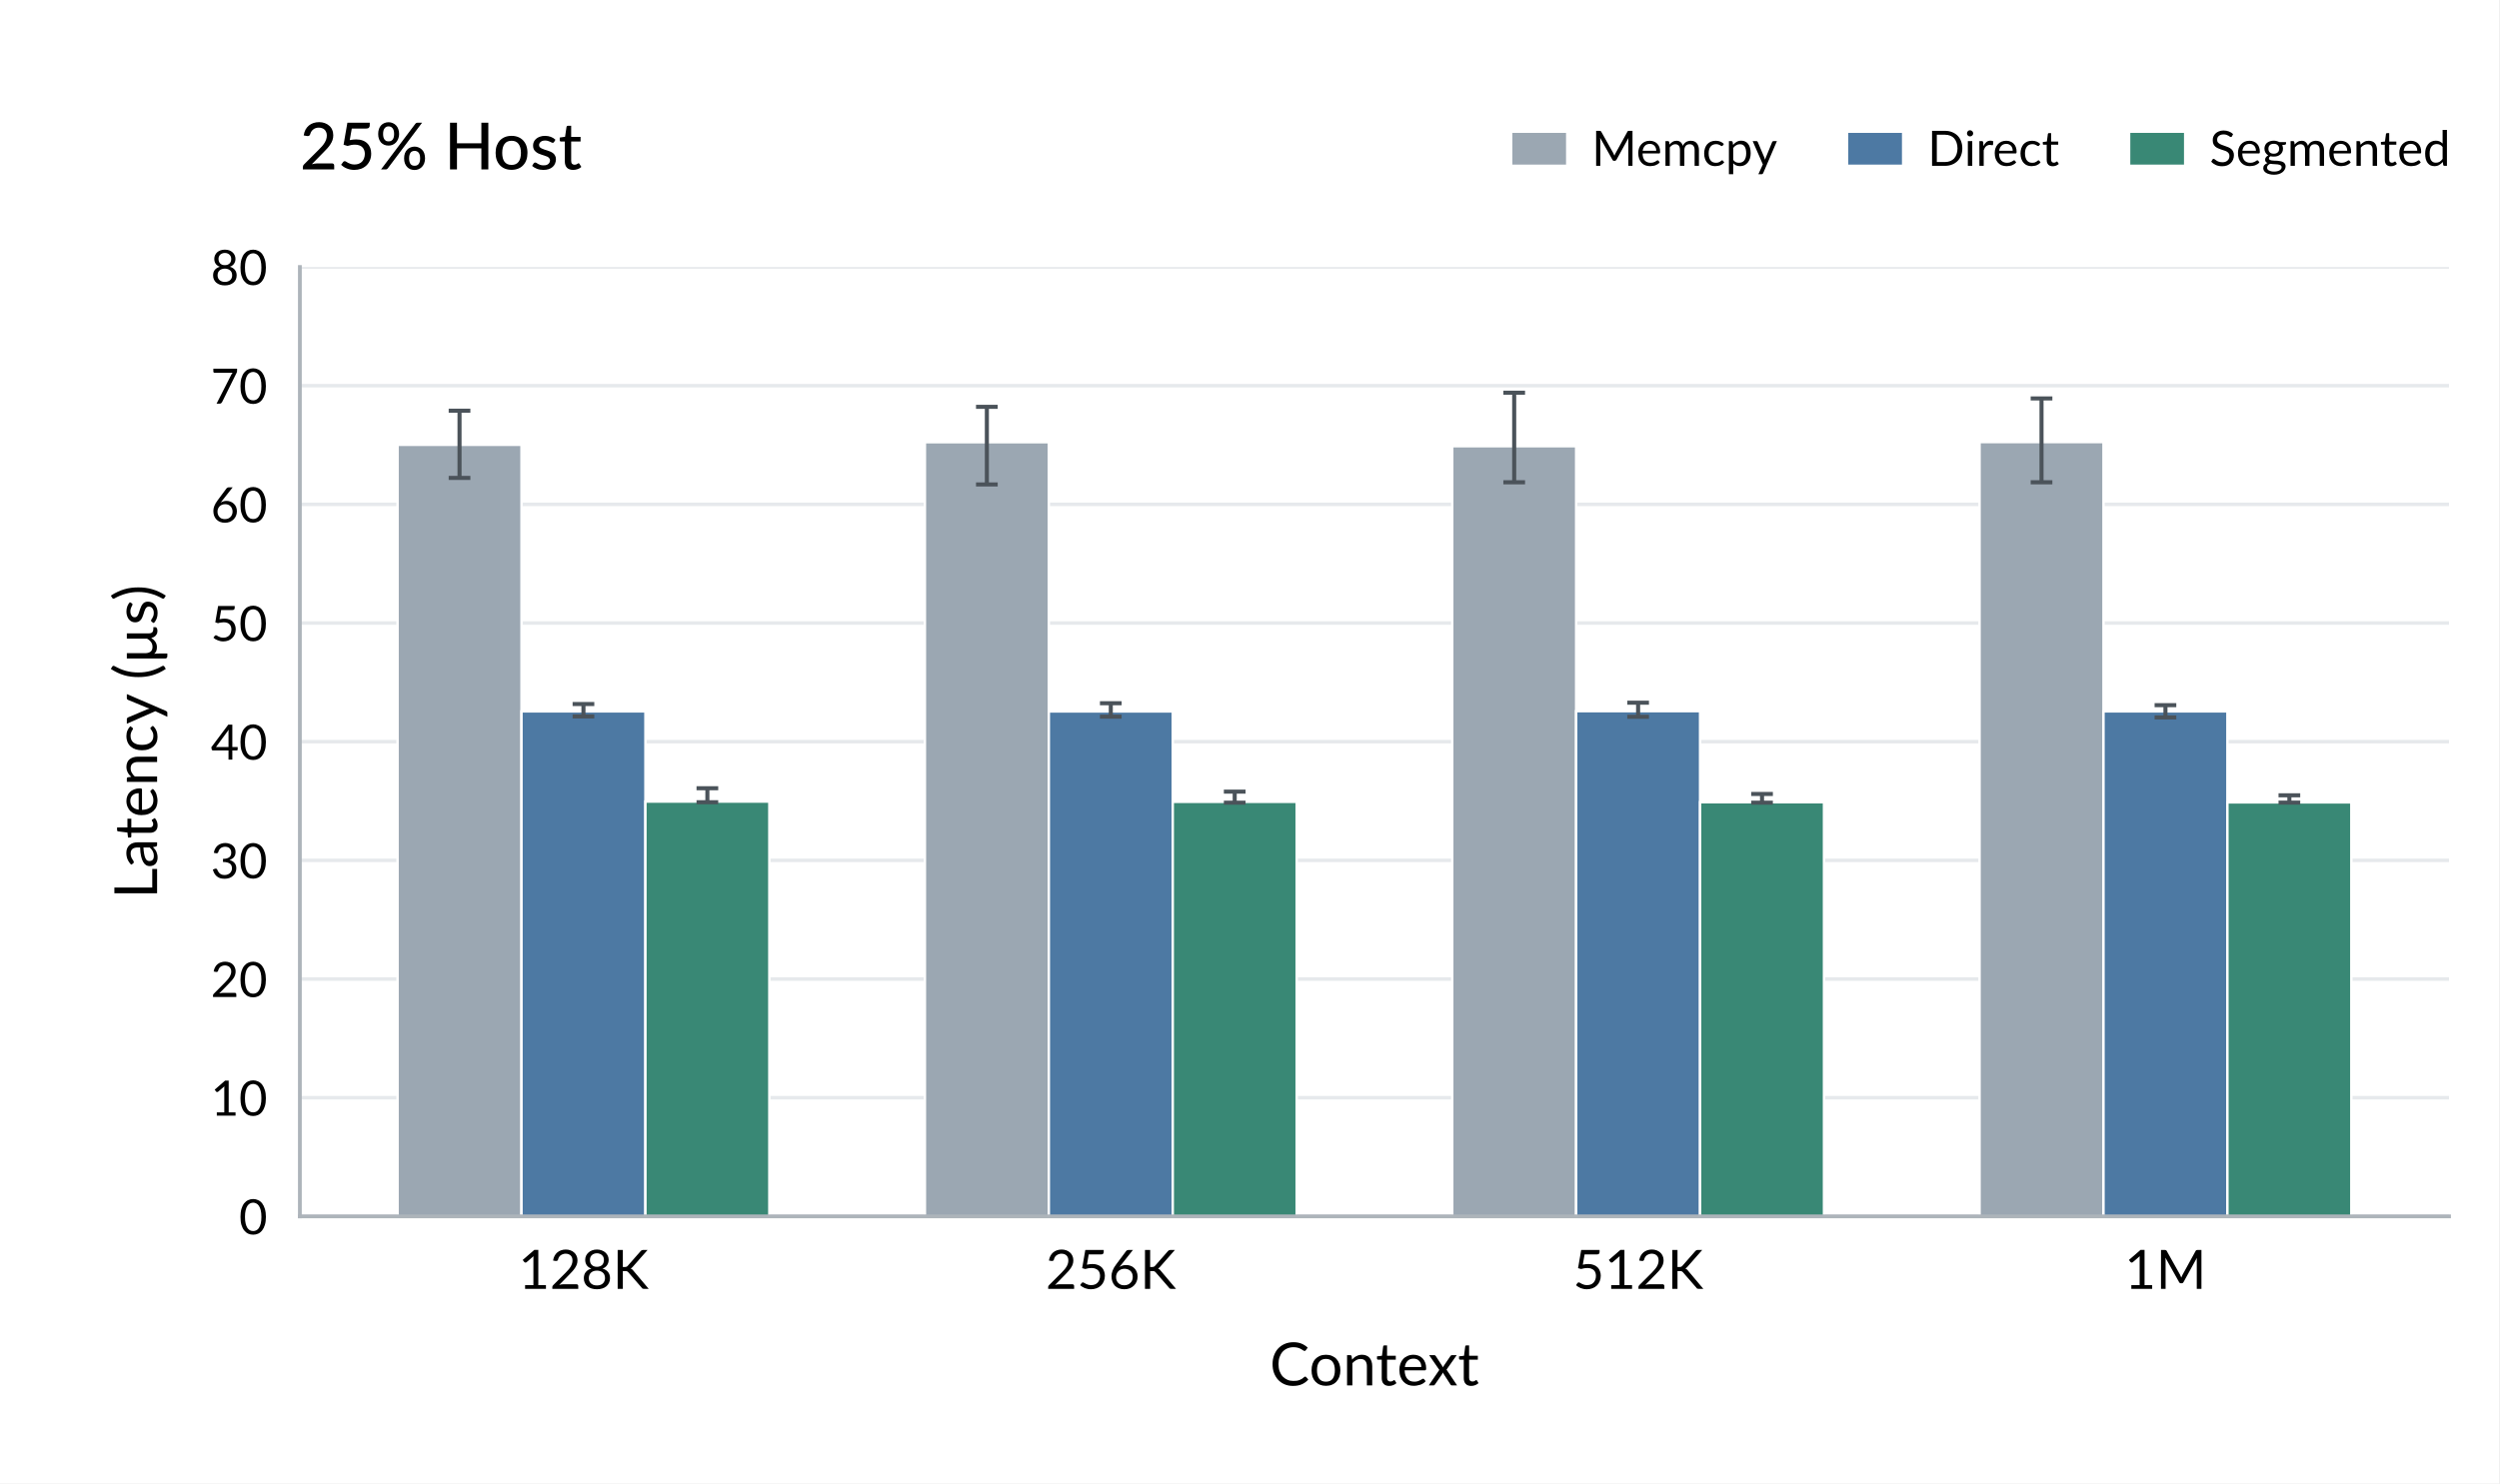
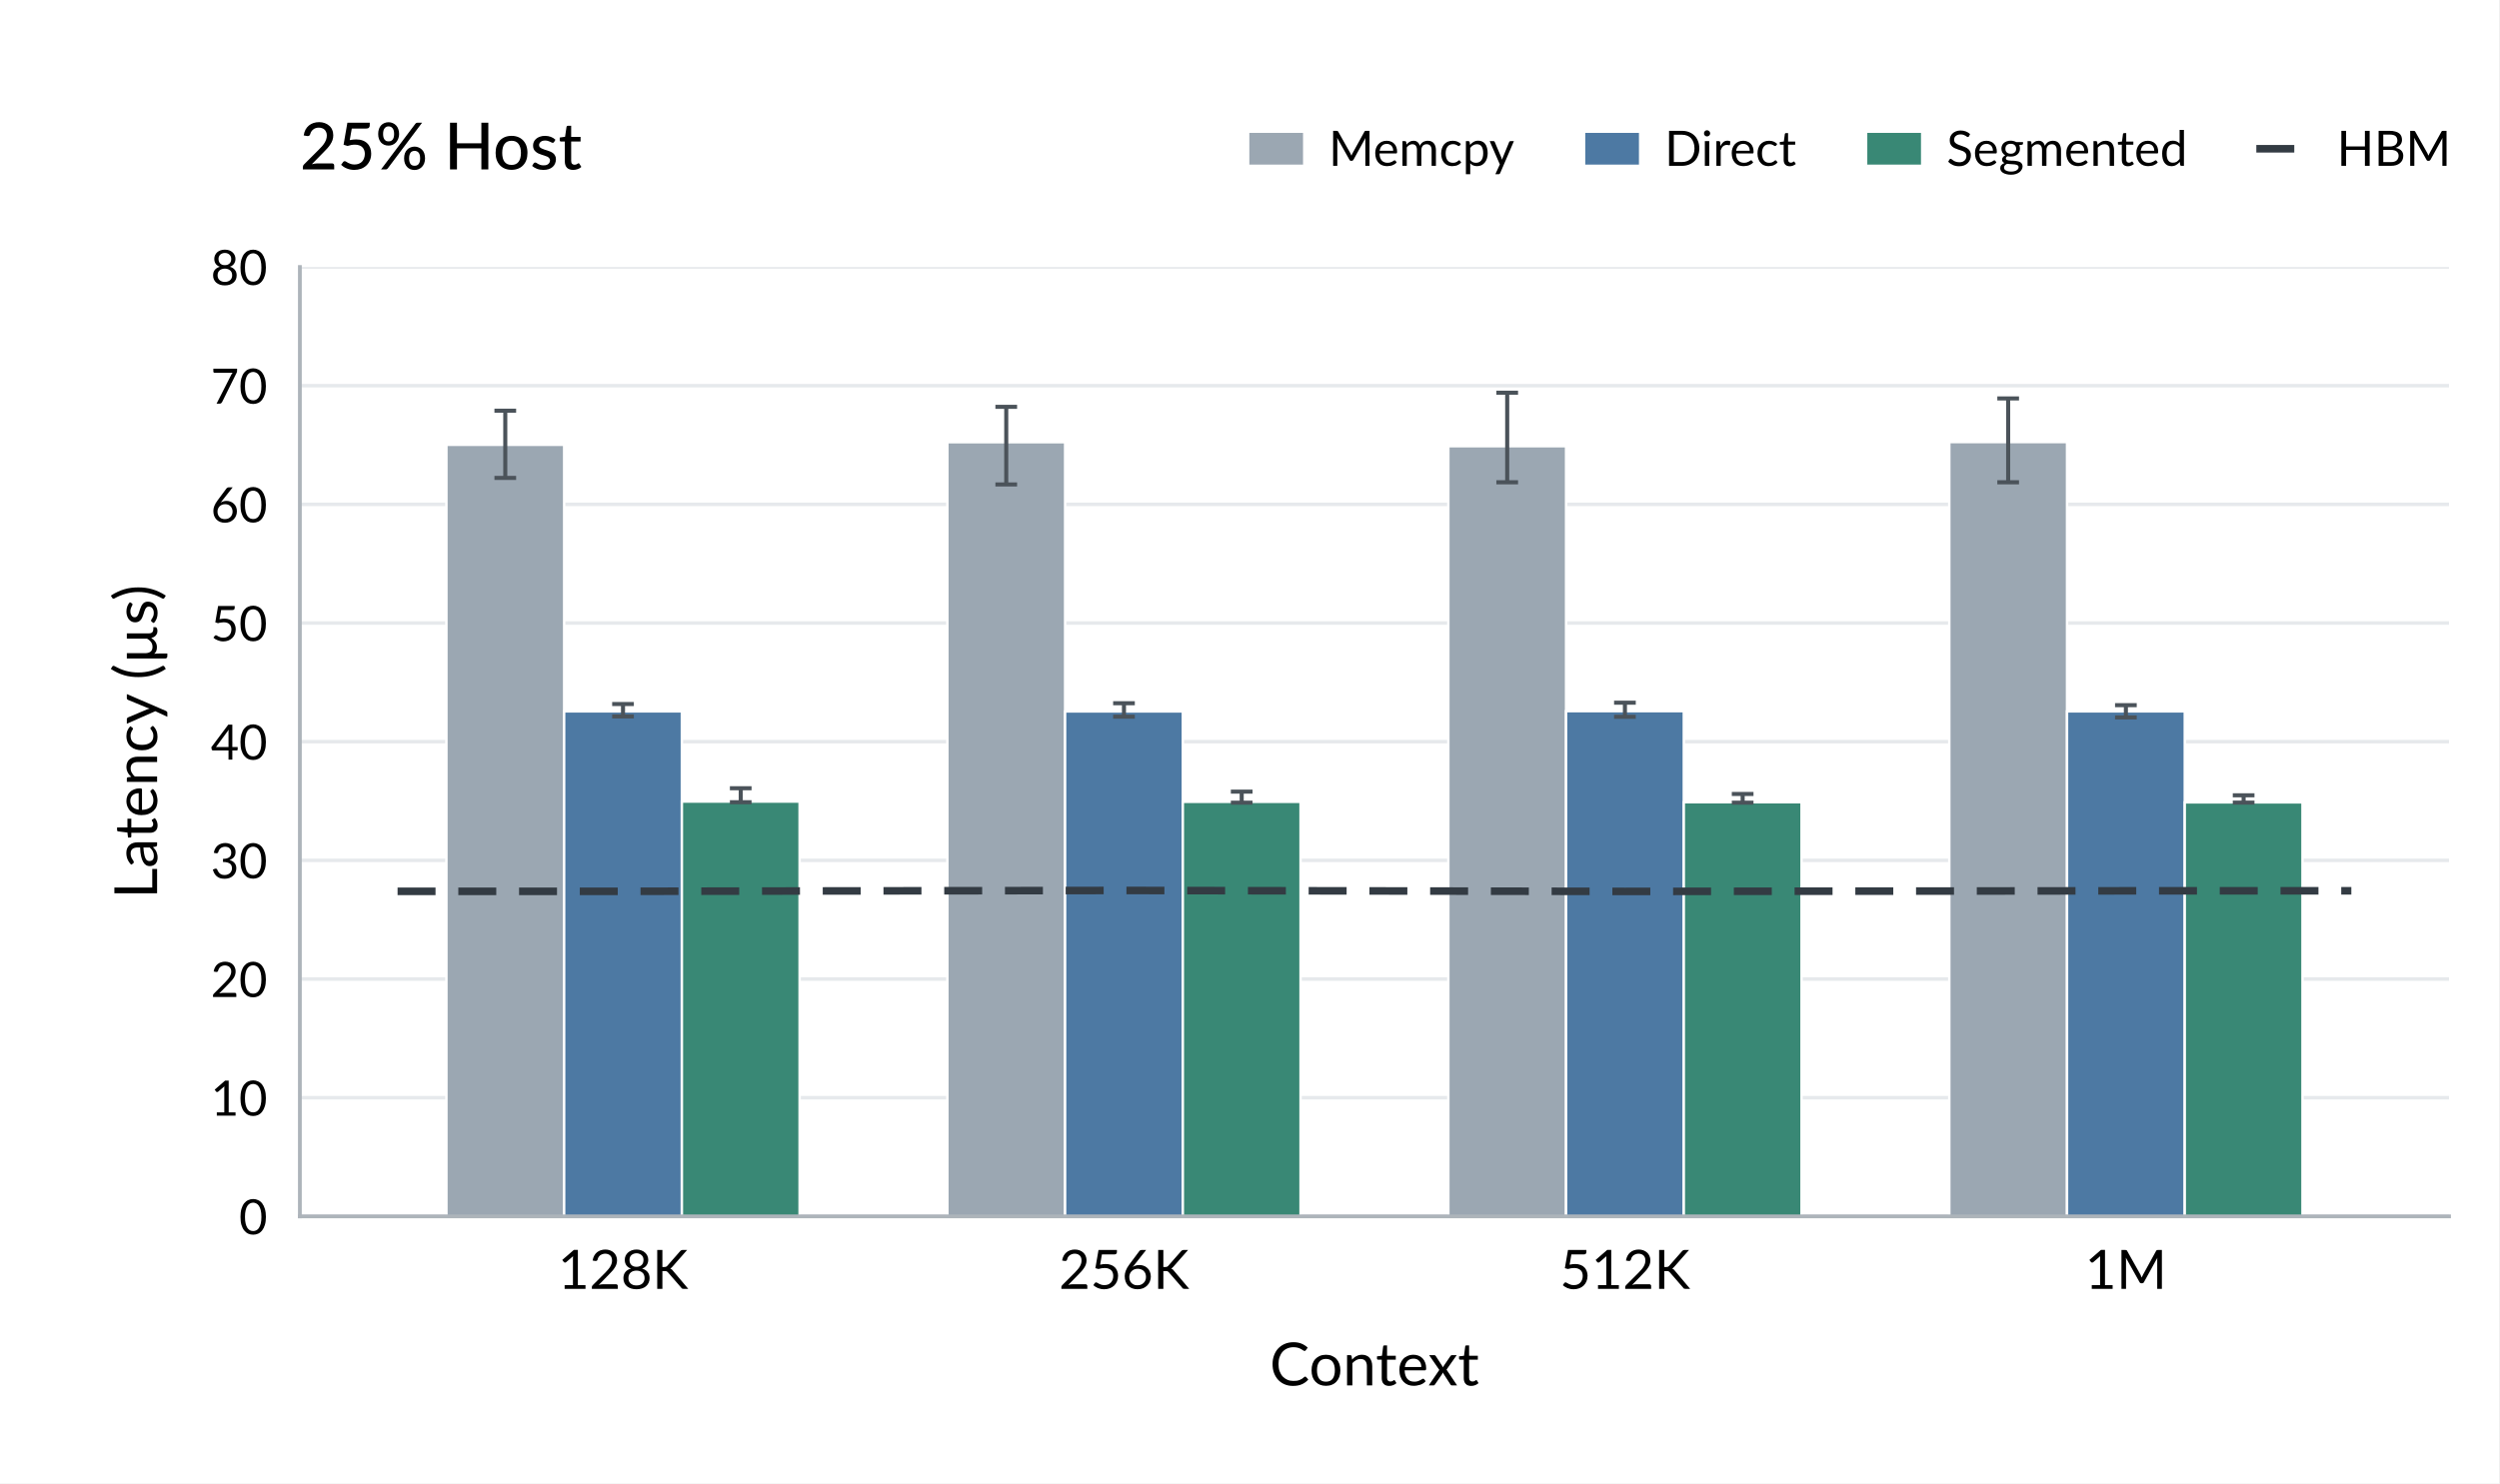
<svg xmlns="http://www.w3.org/2000/svg" xmlns:xlink="http://www.w3.org/1999/xlink" width="460.8pt" height="273.6pt" viewBox="0 0 460.8 273.6" version="1.1">
  <defs>
    <style type="text/css">*{stroke-linejoin: round; stroke-linecap: butt}</style>
  </defs>
  <g id="figure_1">
    <g id="patch_1">
      <path d="M 0 273.6 L 460.8 273.6 L 460.8 0 L 0 0 z " style="fill: #ffffff" />
    </g>
    <g id="axes_1">
      <g id="patch_2">
        <path d="M 55.296 224.352 L 451.584 224.352 L 451.584 49.248 L 55.296 49.248 z " style="fill: #ffffff" />
      </g>
      <g id="matplotlib.axis_1">
        <g id="xtick_1">
          <g id="line2d_1" />
          <g id="text_1">
-             <text style="font-size: 10px; font-family: 'Lato'; text-anchor: middle" x="107.585" y="237.718" transform="rotate(-0 107.585 237.7176)">128K</text>
+             <text style="font-size: 10px; font-family: 'Lato'; text-anchor: middle" x="114.878" y="237.718" transform="rotate(-0 114.8778 237.7176)">128K</text>
          </g>
        </g>
        <g id="xtick_2">
          <g id="line2d_2" />
          <g id="text_2">
-             <text style="font-size: 10px; font-family: 'Lato'; text-anchor: middle" x="204.822" y="237.718" transform="rotate(-0 204.8217 237.7176)">256K</text>
+             <text style="font-size: 10px; font-family: 'Lato'; text-anchor: middle" x="207.253" y="237.718" transform="rotate(-0 207.2526 237.7176)">256K</text>
          </g>
        </g>
        <g id="xtick_3">
          <g id="line2d_3" />
          <g id="text_3">
-             <text style="font-size: 10px; font-family: 'Lato'; text-anchor: middle" x="302.058" y="237.718" transform="rotate(-0 302.0583 237.7176)">512K</text>
+             <text style="font-size: 10px; font-family: 'Lato'; text-anchor: middle" x="299.627" y="237.718" transform="rotate(-0 299.6274 237.7176)">512K</text>
          </g>
        </g>
        <g id="xtick_4">
          <g id="line2d_4" />
          <g id="text_4">
-             <text style="font-size: 10px; font-family: 'Lato'; text-anchor: middle" x="399.295" y="237.718" transform="rotate(-0 399.295 237.7176)">1M</text>
+             <text style="font-size: 10px; font-family: 'Lato'; text-anchor: middle" x="392.002" y="237.718" transform="rotate(-0 392.0022 237.7176)">1M</text>
          </g>
        </g>
        <g id="text_5">
          <text style="font-size: 11px; font-family: 'Lato'; text-anchor: middle" x="253.44" y="255.535" transform="rotate(-0 253.44 255.5354)">Context</text>
        </g>
      </g>
      <g id="matplotlib.axis_2">
        <g id="ytick_1">
          <g id="line2d_5">
-             <path d="M 55.296 224.352 L 451.584 224.352 " clip-path="url(#p2324781a23)" style="fill: none; stroke: #e6e9ec; stroke-width: 0.65; stroke-linecap: square" />
+             <path d="M 55.296 224.352 L 451.584 224.352 " clip-path="url(#p020dccf131)" style="fill: none; stroke: #e6e9ec; stroke-width: 0.65; stroke-linecap: square" />
          </g>
          <g id="line2d_6" />
          <g id="text_6">
            <text style="font-size: 9px; font-family: 'Lato'; text-anchor: end" x="49.296" y="227.667" transform="rotate(-0 49.296 227.6665)">0</text>
          </g>
        </g>
        <g id="ytick_2">
          <g id="line2d_7">
-             <path d="M 55.296 202.464 L 451.584 202.464 " clip-path="url(#p2324781a23)" style="fill: none; stroke: #e6e9ec; stroke-width: 0.65; stroke-linecap: square" />
+             <path d="M 55.296 202.464 L 451.584 202.464 " clip-path="url(#p020dccf131)" style="fill: none; stroke: #e6e9ec; stroke-width: 0.65; stroke-linecap: square" />
          </g>
          <g id="line2d_8" />
          <g id="text_7">
            <text style="font-size: 9px; font-family: 'Lato'; text-anchor: end" x="49.296" y="205.779" transform="rotate(-0 49.296 205.7785)">10</text>
          </g>
        </g>
        <g id="ytick_3">
          <g id="line2d_9">
-             <path d="M 55.296 180.576 L 451.584 180.576 " clip-path="url(#p2324781a23)" style="fill: none; stroke: #e6e9ec; stroke-width: 0.65; stroke-linecap: square" />
+             <path d="M 55.296 180.576 L 451.584 180.576 " clip-path="url(#p020dccf131)" style="fill: none; stroke: #e6e9ec; stroke-width: 0.65; stroke-linecap: square" />
          </g>
          <g id="line2d_10" />
          <g id="text_8">
            <text style="font-size: 9px; font-family: 'Lato'; text-anchor: end" x="49.296" y="183.891" transform="rotate(-0 49.296 183.8905)">20</text>
          </g>
        </g>
        <g id="ytick_4">
          <g id="line2d_11">
-             <path d="M 55.296 158.688 L 451.584 158.688 " clip-path="url(#p2324781a23)" style="fill: none; stroke: #e6e9ec; stroke-width: 0.65; stroke-linecap: square" />
+             <path d="M 55.296 158.688 L 451.584 158.688 " clip-path="url(#p020dccf131)" style="fill: none; stroke: #e6e9ec; stroke-width: 0.65; stroke-linecap: square" />
          </g>
          <g id="line2d_12" />
          <g id="text_9">
            <text style="font-size: 9px; font-family: 'Lato'; text-anchor: end" x="49.296" y="162.003" transform="rotate(-0 49.296 162.0025)">30</text>
          </g>
        </g>
        <g id="ytick_5">
          <g id="line2d_13">
-             <path d="M 55.296 136.8 L 451.584 136.8 " clip-path="url(#p2324781a23)" style="fill: none; stroke: #e6e9ec; stroke-width: 0.65; stroke-linecap: square" />
+             <path d="M 55.296 136.8 L 451.584 136.8 " clip-path="url(#p020dccf131)" style="fill: none; stroke: #e6e9ec; stroke-width: 0.65; stroke-linecap: square" />
          </g>
          <g id="line2d_14" />
          <g id="text_10">
            <text style="font-size: 9px; font-family: 'Lato'; text-anchor: end" x="49.296" y="140.115" transform="rotate(-0 49.296 140.1145)">40</text>
          </g>
        </g>
        <g id="ytick_6">
          <g id="line2d_15">
-             <path d="M 55.296 114.912 L 451.584 114.912 " clip-path="url(#p2324781a23)" style="fill: none; stroke: #e6e9ec; stroke-width: 0.65; stroke-linecap: square" />
+             <path d="M 55.296 114.912 L 451.584 114.912 " clip-path="url(#p020dccf131)" style="fill: none; stroke: #e6e9ec; stroke-width: 0.65; stroke-linecap: square" />
          </g>
          <g id="line2d_16" />
          <g id="text_11">
            <text style="font-size: 9px; font-family: 'Lato'; text-anchor: end" x="49.296" y="118.227" transform="rotate(-0 49.296 118.2265)">50</text>
          </g>
        </g>
        <g id="ytick_7">
          <g id="line2d_17">
-             <path d="M 55.296 93.024 L 451.584 93.024 " clip-path="url(#p2324781a23)" style="fill: none; stroke: #e6e9ec; stroke-width: 0.65; stroke-linecap: square" />
+             <path d="M 55.296 93.024 L 451.584 93.024 " clip-path="url(#p020dccf131)" style="fill: none; stroke: #e6e9ec; stroke-width: 0.65; stroke-linecap: square" />
          </g>
          <g id="line2d_18" />
          <g id="text_12">
            <text style="font-size: 9px; font-family: 'Lato'; text-anchor: end" x="49.296" y="96.339" transform="rotate(-0 49.296 96.33853)">60</text>
          </g>
        </g>
        <g id="ytick_8">
          <g id="line2d_19">
-             <path d="M 55.296 71.136 L 451.584 71.136 " clip-path="url(#p2324781a23)" style="fill: none; stroke: #e6e9ec; stroke-width: 0.65; stroke-linecap: square" />
+             <path d="M 55.296 71.136 L 451.584 71.136 " clip-path="url(#p020dccf131)" style="fill: none; stroke: #e6e9ec; stroke-width: 0.65; stroke-linecap: square" />
          </g>
          <g id="line2d_20" />
          <g id="text_13">
            <text style="font-size: 9px; font-family: 'Lato'; text-anchor: end" x="49.296" y="74.451" transform="rotate(-0 49.296 74.45053)">70</text>
          </g>
        </g>
        <g id="ytick_9">
          <g id="line2d_21">
-             <path d="M 55.296 49.248 L 451.584 49.248 " clip-path="url(#p2324781a23)" style="fill: none; stroke: #e6e9ec; stroke-width: 0.65; stroke-linecap: square" />
+             <path d="M 55.296 49.248 L 451.584 49.248 " clip-path="url(#p020dccf131)" style="fill: none; stroke: #e6e9ec; stroke-width: 0.65; stroke-linecap: square" />
          </g>
          <g id="line2d_22" />
          <g id="text_14">
            <text style="font-size: 9px; font-family: 'Lato'; text-anchor: end" x="49.296" y="52.563" transform="rotate(-0 49.296 52.56253)">80</text>
          </g>
        </g>
        <g id="text_15">
          <text style="font-size: 11px; font-family: 'Lato'; text-anchor: middle" x="28.969" y="136.8" transform="rotate(-90 28.96881 136.8)">Latency (µs)</text>
        </g>
      </g>
      <g id="patch_3">
-         <path d="M 73.309 224.352 L 96.16 224.352 L 96.16 82.039 L 73.309 82.039 z " clip-path="url(#p2324781a23)" style="fill: #9ba7b2; stroke: #ffffff; stroke-width: 0.45; stroke-linejoin: miter" />
+         <path d="M 82.316 224.352 L 104.024 224.352 L 104.024 82.039 L 82.316 82.039 z " clip-path="url(#p020dccf131)" style="fill: #9ba7b2; stroke: #ffffff; stroke-width: 0.45; stroke-linejoin: miter" />
      </g>
      <g id="patch_4">
-         <path d="M 170.546 224.352 L 193.396 224.352 L 193.396 81.568 L 170.546 81.568 z " clip-path="url(#p2324781a23)" style="fill: #9ba7b2; stroke: #ffffff; stroke-width: 0.45; stroke-linejoin: miter" />
+         <path d="M 174.69 224.352 L 196.399 224.352 L 196.399 81.568 L 174.69 81.568 z " clip-path="url(#p020dccf131)" style="fill: #9ba7b2; stroke: #ffffff; stroke-width: 0.45; stroke-linejoin: miter" />
      </g>
      <g id="patch_5">
-         <path d="M 267.782 224.352 L 290.633 224.352 L 290.633 82.296 L 267.782 82.296 z " clip-path="url(#p2324781a23)" style="fill: #9ba7b2; stroke: #ffffff; stroke-width: 0.45; stroke-linejoin: miter" />
+         <path d="M 267.065 224.352 L 288.773 224.352 L 288.773 82.296 L 267.065 82.296 z " clip-path="url(#p020dccf131)" style="fill: #9ba7b2; stroke: #ffffff; stroke-width: 0.45; stroke-linejoin: miter" />
      </g>
      <g id="patch_6">
-         <path d="M 365.019 224.352 L 387.87 224.352 L 387.87 81.546 L 365.019 81.546 z " clip-path="url(#p2324781a23)" style="fill: #9ba7b2; stroke: #ffffff; stroke-width: 0.45; stroke-linejoin: miter" />
+         <path d="M 359.44 224.352 L 381.148 224.352 L 381.148 81.546 L 359.44 81.546 z " clip-path="url(#p020dccf131)" style="fill: #9ba7b2; stroke: #ffffff; stroke-width: 0.45; stroke-linejoin: miter" />
      </g>
      <g id="patch_7">
-         <path d="M 96.16 224.352 L 119.01 224.352 L 119.01 131.213 L 96.16 131.213 z " clip-path="url(#p2324781a23)" style="fill: #4d79a3; stroke: #ffffff; stroke-width: 0.45; stroke-linejoin: miter" />
+         <path d="M 104.024 224.352 L 125.732 224.352 L 125.732 131.213 L 104.024 131.213 z " clip-path="url(#p020dccf131)" style="fill: #4d79a3; stroke: #ffffff; stroke-width: 0.45; stroke-linejoin: miter" />
      </g>
      <g id="patch_8">
-         <path d="M 193.396 224.352 L 216.247 224.352 L 216.247 131.225 L 193.396 131.225 z " clip-path="url(#p2324781a23)" style="fill: #4d79a3; stroke: #ffffff; stroke-width: 0.45; stroke-linejoin: miter" />
+         <path d="M 196.399 224.352 L 218.107 224.352 L 218.107 131.225 L 196.399 131.225 z " clip-path="url(#p020dccf131)" style="fill: #4d79a3; stroke: #ffffff; stroke-width: 0.45; stroke-linejoin: miter" />
      </g>
      <g id="patch_9">
-         <path d="M 290.633 224.352 L 313.484 224.352 L 313.484 131.169 L 290.633 131.169 z " clip-path="url(#p2324781a23)" style="fill: #4d79a3; stroke: #ffffff; stroke-width: 0.45; stroke-linejoin: miter" />
+         <path d="M 288.773 224.352 L 310.481 224.352 L 310.481 131.169 L 288.773 131.169 z " clip-path="url(#p020dccf131)" style="fill: #4d79a3; stroke: #ffffff; stroke-width: 0.45; stroke-linejoin: miter" />
      </g>
      <g id="patch_10">
-         <path d="M 387.87 224.352 L 410.72 224.352 L 410.72 131.213 L 387.87 131.213 z " clip-path="url(#p2324781a23)" style="fill: #4d79a3; stroke: #ffffff; stroke-width: 0.45; stroke-linejoin: miter" />
+         <path d="M 381.148 224.352 L 402.856 224.352 L 402.856 131.213 L 381.148 131.213 z " clip-path="url(#p020dccf131)" style="fill: #4d79a3; stroke: #ffffff; stroke-width: 0.45; stroke-linejoin: miter" />
      </g>
      <g id="patch_11">
-         <path d="M 119.01 224.352 L 141.861 224.352 L 141.861 147.844 L 119.01 147.844 z " clip-path="url(#p2324781a23)" style="fill: #398875; stroke: #ffffff; stroke-width: 0.45; stroke-linejoin: miter" />
+         <path d="M 125.732 224.352 L 147.44 224.352 L 147.44 147.844 L 125.732 147.844 z " clip-path="url(#p020dccf131)" style="fill: #398875; stroke: #ffffff; stroke-width: 0.45; stroke-linejoin: miter" />
      </g>
      <g id="patch_12">
-         <path d="M 216.247 224.352 L 239.098 224.352 L 239.098 147.9 L 216.247 147.9 z " clip-path="url(#p2324781a23)" style="fill: #398875; stroke: #ffffff; stroke-width: 0.45; stroke-linejoin: miter" />
+         <path d="M 218.107 224.352 L 239.815 224.352 L 239.815 147.9 L 218.107 147.9 z " clip-path="url(#p020dccf131)" style="fill: #398875; stroke: #ffffff; stroke-width: 0.45; stroke-linejoin: miter" />
      </g>
      <g id="patch_13">
-         <path d="M 313.484 224.352 L 336.334 224.352 L 336.334 147.967 L 313.484 147.967 z " clip-path="url(#p2324781a23)" style="fill: #398875; stroke: #ffffff; stroke-width: 0.45; stroke-linejoin: miter" />
+         <path d="M 310.481 224.352 L 332.19 224.352 L 332.19 147.967 L 310.481 147.967 z " clip-path="url(#p020dccf131)" style="fill: #398875; stroke: #ffffff; stroke-width: 0.45; stroke-linejoin: miter" />
      </g>
      <g id="patch_14">
-         <path d="M 410.72 224.352 L 433.571 224.352 L 433.571 147.99 L 410.72 147.99 z " clip-path="url(#p2324781a23)" style="fill: #398875; stroke: #ffffff; stroke-width: 0.45; stroke-linejoin: miter" />
+         <path d="M 402.856 224.352 L 424.564 224.352 L 424.564 147.99 L 402.856 147.99 z " clip-path="url(#p020dccf131)" style="fill: #398875; stroke: #ffffff; stroke-width: 0.45; stroke-linejoin: miter" />
      </g>
      <g id="LineCollection_1">
-         <path d="M 84.734 88.146 L 84.734 75.752 " clip-path="url(#p2324781a23)" style="fill: none; stroke: #4b535a; stroke-width: 0.75" />
-         <path d="M 181.971 89.357 L 181.971 75.035 " clip-path="url(#p2324781a23)" style="fill: none; stroke: #4b535a; stroke-width: 0.75" />
-         <path d="M 279.208 88.953 L 279.208 72.435 " clip-path="url(#p2324781a23)" style="fill: none; stroke: #4b535a; stroke-width: 0.75" />
-         <path d="M 376.444 88.953 L 376.444 73.488 " clip-path="url(#p2324781a23)" style="fill: none; stroke: #4b535a; stroke-width: 0.75" />
+         <path d="M 93.17 88.146 L 93.17 75.752 " clip-path="url(#p020dccf131)" style="fill: none; stroke: #4b535a; stroke-width: 0.75" />
+         <path d="M 185.545 89.357 L 185.545 75.035 " clip-path="url(#p020dccf131)" style="fill: none; stroke: #4b535a; stroke-width: 0.75" />
+         <path d="M 277.919 88.953 L 277.919 72.435 " clip-path="url(#p020dccf131)" style="fill: none; stroke: #4b535a; stroke-width: 0.75" />
+         <path d="M 370.294 88.953 L 370.294 73.488 " clip-path="url(#p020dccf131)" style="fill: none; stroke: #4b535a; stroke-width: 0.75" />
      </g>
      <g id="line2d_23">
        <defs>
-           <path id="md8ebb78261" d="M 2 0 L -2 -0 " style="stroke: #4b535a; stroke-width: 0.75" />
+           <path id="m09904f78fc" d="M 2 0 L -2 -0 " style="stroke: #4b535a; stroke-width: 0.75" />
        </defs>
-         <g clip-path="url(#p2324781a23)">
-           <use xlink:href="#md8ebb78261" x="84.734" y="88.146" style="fill: #1f77b4; stroke: #4b535a; stroke-width: 0.75" />
-           <use xlink:href="#md8ebb78261" x="181.971" y="89.357" style="fill: #1f77b4; stroke: #4b535a; stroke-width: 0.75" />
-           <use xlink:href="#md8ebb78261" x="279.208" y="88.953" style="fill: #1f77b4; stroke: #4b535a; stroke-width: 0.75" />
-           <use xlink:href="#md8ebb78261" x="376.444" y="88.953" style="fill: #1f77b4; stroke: #4b535a; stroke-width: 0.75" />
+         <g clip-path="url(#p020dccf131)">
+           <use xlink:href="#m09904f78fc" x="93.17" y="88.146" style="fill: #1f77b4; stroke: #4b535a; stroke-width: 0.75" />
+           <use xlink:href="#m09904f78fc" x="185.545" y="89.357" style="fill: #1f77b4; stroke: #4b535a; stroke-width: 0.75" />
+           <use xlink:href="#m09904f78fc" x="277.919" y="88.953" style="fill: #1f77b4; stroke: #4b535a; stroke-width: 0.75" />
+           <use xlink:href="#m09904f78fc" x="370.294" y="88.953" style="fill: #1f77b4; stroke: #4b535a; stroke-width: 0.75" />
        </g>
      </g>
      <g id="line2d_24">
-         <g clip-path="url(#p2324781a23)">
-           <use xlink:href="#md8ebb78261" x="84.734" y="75.752" style="fill: #1f77b4; stroke: #4b535a; stroke-width: 0.75" />
-           <use xlink:href="#md8ebb78261" x="181.971" y="75.035" style="fill: #1f77b4; stroke: #4b535a; stroke-width: 0.75" />
-           <use xlink:href="#md8ebb78261" x="279.208" y="72.435" style="fill: #1f77b4; stroke: #4b535a; stroke-width: 0.75" />
-           <use xlink:href="#md8ebb78261" x="376.444" y="73.488" style="fill: #1f77b4; stroke: #4b535a; stroke-width: 0.75" />
+         <g clip-path="url(#p020dccf131)">
+           <use xlink:href="#m09904f78fc" x="93.17" y="75.752" style="fill: #1f77b4; stroke: #4b535a; stroke-width: 0.75" />
+           <use xlink:href="#m09904f78fc" x="185.545" y="75.035" style="fill: #1f77b4; stroke: #4b535a; stroke-width: 0.75" />
+           <use xlink:href="#m09904f78fc" x="277.919" y="72.435" style="fill: #1f77b4; stroke: #4b535a; stroke-width: 0.75" />
+           <use xlink:href="#m09904f78fc" x="370.294" y="73.488" style="fill: #1f77b4; stroke: #4b535a; stroke-width: 0.75" />
        </g>
      </g>
      <g id="LineCollection_2">
-         <path d="M 107.585 132.144 L 107.585 129.857 " clip-path="url(#p2324781a23)" style="fill: none; stroke: #4b535a; stroke-width: 0.75" />
-         <path d="M 204.822 132.188 L 204.822 129.701 " clip-path="url(#p2324781a23)" style="fill: none; stroke: #4b535a; stroke-width: 0.75" />
-         <path d="M 302.058 132.211 L 302.058 129.611 " clip-path="url(#p2324781a23)" style="fill: none; stroke: #4b535a; stroke-width: 0.75" />
-         <path d="M 399.295 132.323 L 399.295 130.059 " clip-path="url(#p2324781a23)" style="fill: none; stroke: #4b535a; stroke-width: 0.75" />
+         <path d="M 114.878 132.144 L 114.878 129.857 " clip-path="url(#p020dccf131)" style="fill: none; stroke: #4b535a; stroke-width: 0.75" />
+         <path d="M 207.253 132.188 L 207.253 129.701 " clip-path="url(#p020dccf131)" style="fill: none; stroke: #4b535a; stroke-width: 0.75" />
+         <path d="M 299.627 132.211 L 299.627 129.611 " clip-path="url(#p020dccf131)" style="fill: none; stroke: #4b535a; stroke-width: 0.75" />
+         <path d="M 392.002 132.323 L 392.002 130.059 " clip-path="url(#p020dccf131)" style="fill: none; stroke: #4b535a; stroke-width: 0.75" />
      </g>
      <g id="line2d_25">
-         <g clip-path="url(#p2324781a23)">
-           <use xlink:href="#md8ebb78261" x="107.585" y="132.144" style="fill: #1f77b4; stroke: #4b535a; stroke-width: 0.75" />
-           <use xlink:href="#md8ebb78261" x="204.822" y="132.188" style="fill: #1f77b4; stroke: #4b535a; stroke-width: 0.75" />
-           <use xlink:href="#md8ebb78261" x="302.058" y="132.211" style="fill: #1f77b4; stroke: #4b535a; stroke-width: 0.75" />
-           <use xlink:href="#md8ebb78261" x="399.295" y="132.323" style="fill: #1f77b4; stroke: #4b535a; stroke-width: 0.75" />
+         <g clip-path="url(#p020dccf131)">
+           <use xlink:href="#m09904f78fc" x="114.878" y="132.144" style="fill: #1f77b4; stroke: #4b535a; stroke-width: 0.75" />
+           <use xlink:href="#m09904f78fc" x="207.253" y="132.188" style="fill: #1f77b4; stroke: #4b535a; stroke-width: 0.75" />
+           <use xlink:href="#m09904f78fc" x="299.627" y="132.211" style="fill: #1f77b4; stroke: #4b535a; stroke-width: 0.75" />
+           <use xlink:href="#m09904f78fc" x="392.002" y="132.323" style="fill: #1f77b4; stroke: #4b535a; stroke-width: 0.75" />
        </g>
      </g>
      <g id="line2d_26">
-         <g clip-path="url(#p2324781a23)">
-           <use xlink:href="#md8ebb78261" x="107.585" y="129.857" style="fill: #1f77b4; stroke: #4b535a; stroke-width: 0.75" />
-           <use xlink:href="#md8ebb78261" x="204.822" y="129.701" style="fill: #1f77b4; stroke: #4b535a; stroke-width: 0.75" />
-           <use xlink:href="#md8ebb78261" x="302.058" y="129.611" style="fill: #1f77b4; stroke: #4b535a; stroke-width: 0.75" />
-           <use xlink:href="#md8ebb78261" x="399.295" y="130.059" style="fill: #1f77b4; stroke: #4b535a; stroke-width: 0.75" />
+         <g clip-path="url(#p020dccf131)">
+           <use xlink:href="#m09904f78fc" x="114.878" y="129.857" style="fill: #1f77b4; stroke: #4b535a; stroke-width: 0.75" />
+           <use xlink:href="#m09904f78fc" x="207.253" y="129.701" style="fill: #1f77b4; stroke: #4b535a; stroke-width: 0.75" />
+           <use xlink:href="#m09904f78fc" x="299.627" y="129.611" style="fill: #1f77b4; stroke: #4b535a; stroke-width: 0.75" />
+           <use xlink:href="#m09904f78fc" x="392.002" y="130.059" style="fill: #1f77b4; stroke: #4b535a; stroke-width: 0.75" />
        </g>
      </g>
      <g id="LineCollection_3">
-         <path d="M 130.436 147.967 L 130.436 145.39 " clip-path="url(#p2324781a23)" style="fill: none; stroke: #4b535a; stroke-width: 0.75" />
-         <path d="M 227.672 148.057 L 227.672 146.017 " clip-path="url(#p2324781a23)" style="fill: none; stroke: #4b535a; stroke-width: 0.75" />
-         <path d="M 324.909 148.057 L 324.909 146.443 " clip-path="url(#p2324781a23)" style="fill: none; stroke: #4b535a; stroke-width: 0.75" />
-         <path d="M 422.146 148.035 L 422.146 146.69 " clip-path="url(#p2324781a23)" style="fill: none; stroke: #4b535a; stroke-width: 0.75" />
+         <path d="M 136.586 147.967 L 136.586 145.39 " clip-path="url(#p020dccf131)" style="fill: none; stroke: #4b535a; stroke-width: 0.75" />
+         <path d="M 228.961 148.057 L 228.961 146.017 " clip-path="url(#p020dccf131)" style="fill: none; stroke: #4b535a; stroke-width: 0.75" />
+         <path d="M 321.335 148.057 L 321.335 146.443 " clip-path="url(#p020dccf131)" style="fill: none; stroke: #4b535a; stroke-width: 0.75" />
+         <path d="M 413.71 148.035 L 413.71 146.69 " clip-path="url(#p020dccf131)" style="fill: none; stroke: #4b535a; stroke-width: 0.75" />
      </g>
      <g id="line2d_27">
-         <g clip-path="url(#p2324781a23)">
-           <use xlink:href="#md8ebb78261" x="130.436" y="147.967" style="fill: #1f77b4; stroke: #4b535a; stroke-width: 0.75" />
-           <use xlink:href="#md8ebb78261" x="227.672" y="148.057" style="fill: #1f77b4; stroke: #4b535a; stroke-width: 0.75" />
-           <use xlink:href="#md8ebb78261" x="324.909" y="148.057" style="fill: #1f77b4; stroke: #4b535a; stroke-width: 0.75" />
-           <use xlink:href="#md8ebb78261" x="422.146" y="148.035" style="fill: #1f77b4; stroke: #4b535a; stroke-width: 0.75" />
+         <g clip-path="url(#p020dccf131)">
+           <use xlink:href="#m09904f78fc" x="136.586" y="147.967" style="fill: #1f77b4; stroke: #4b535a; stroke-width: 0.75" />
+           <use xlink:href="#m09904f78fc" x="228.961" y="148.057" style="fill: #1f77b4; stroke: #4b535a; stroke-width: 0.75" />
+           <use xlink:href="#m09904f78fc" x="321.335" y="148.057" style="fill: #1f77b4; stroke: #4b535a; stroke-width: 0.75" />
+           <use xlink:href="#m09904f78fc" x="413.71" y="148.035" style="fill: #1f77b4; stroke: #4b535a; stroke-width: 0.75" />
        </g>
      </g>
      <g id="line2d_28">
-         <g clip-path="url(#p2324781a23)">
-           <use xlink:href="#md8ebb78261" x="130.436" y="145.39" style="fill: #1f77b4; stroke: #4b535a; stroke-width: 0.75" />
-           <use xlink:href="#md8ebb78261" x="227.672" y="146.017" style="fill: #1f77b4; stroke: #4b535a; stroke-width: 0.75" />
-           <use xlink:href="#md8ebb78261" x="324.909" y="146.443" style="fill: #1f77b4; stroke: #4b535a; stroke-width: 0.75" />
-           <use xlink:href="#md8ebb78261" x="422.146" y="146.69" style="fill: #1f77b4; stroke: #4b535a; stroke-width: 0.75" />
+         <g clip-path="url(#p020dccf131)">
+           <use xlink:href="#m09904f78fc" x="136.586" y="145.39" style="fill: #1f77b4; stroke: #4b535a; stroke-width: 0.75" />
+           <use xlink:href="#m09904f78fc" x="228.961" y="146.017" style="fill: #1f77b4; stroke: #4b535a; stroke-width: 0.75" />
+           <use xlink:href="#m09904f78fc" x="321.335" y="146.443" style="fill: #1f77b4; stroke: #4b535a; stroke-width: 0.75" />
+           <use xlink:href="#m09904f78fc" x="413.71" y="146.69" style="fill: #1f77b4; stroke: #4b535a; stroke-width: 0.75" />
        </g>
      </g>
      <g id="patch_15">
        <path d="M 55.296 224.352 L 55.296 49.248 " style="fill: none; stroke: #adb4ba; stroke-width: 0.7; stroke-linejoin: miter; stroke-linecap: square" />
      </g>
      <g id="patch_16">
        <path d="M 55.296 224.352 L 451.584 224.352 " style="fill: none; stroke: #adb4ba; stroke-width: 0.7; stroke-linejoin: miter; stroke-linecap: square" />
      </g>
      <g id="text_16">
        <text style="font-weight: 500; font-size: 12px; font-family: 'Lato'; text-anchor: start" x="55.296" y="31.248" transform="rotate(-0 55.296 31.248)">25% Host</text>
      </g>
+       <g id="line2d_29">
+         <path d="M 73.309 164.396 L 114.878 164.396 L 207.253 164.239 L 299.627 164.419 L 392.002 164.307 L 433.571 164.307 " clip-path="url(#p020dccf131)" style="fill: none; stroke-dasharray: 7,4.2; stroke-dashoffset: 0; stroke: #333b43; stroke-width: 1.4" />
+       </g>
      <g id="legend_1">
        <g id="patch_17">
-           <path d="M 278.642 30.585 L 288.992 30.585 L 288.992 24.285 L 278.642 24.285 z " style="fill: #9ba7b2; stroke: #ffffff; stroke-width: 0.45; stroke-linejoin: miter" />
+           <path d="M 230.146 30.585 L 240.496 30.585 L 240.496 24.285 L 230.146 24.285 z " style="fill: #9ba7b2; stroke: #ffffff; stroke-width: 0.45; stroke-linejoin: miter" />
        </g>
        <g id="text_17">
-           <text style="font-size: 9px; font-family: 'Lato'; text-anchor: start" x="293.492" y="30.585" transform="rotate(-0 293.492 30.5849)">Memcpy</text>
+           <text style="font-size: 9px; font-family: 'Lato'; text-anchor: start" x="244.996" y="30.585" transform="rotate(-0 244.9961 30.5849)">Memcpy</text>
        </g>
        <g id="patch_18">
-           <path d="M 340.583 30.585 L 350.933 30.585 L 350.933 24.285 L 340.583 24.285 z " style="fill: #4d79a3; stroke: #ffffff; stroke-width: 0.45; stroke-linejoin: miter" />
+           <path d="M 292.087 30.585 L 302.437 30.585 L 302.437 24.285 L 292.087 24.285 z " style="fill: #4d79a3; stroke: #ffffff; stroke-width: 0.45; stroke-linejoin: miter" />
        </g>
        <g id="text_18">
-           <text style="font-size: 9px; font-family: 'Lato'; text-anchor: start" x="355.433" y="30.585" transform="rotate(-0 355.4331 30.5849)">Direct</text>
+           <text style="font-size: 9px; font-family: 'Lato'; text-anchor: start" x="306.937" y="30.585" transform="rotate(-0 306.9372 30.5849)">Direct</text>
        </g>
        <g id="patch_19">
-           <path d="M 392.589 30.585 L 402.939 30.585 L 402.939 24.285 L 392.589 24.285 z " style="fill: #398875; stroke: #ffffff; stroke-width: 0.45; stroke-linejoin: miter" />
+           <path d="M 344.093 30.585 L 354.443 30.585 L 354.443 24.285 L 344.093 24.285 z " style="fill: #398875; stroke: #ffffff; stroke-width: 0.45; stroke-linejoin: miter" />
        </g>
        <g id="text_19">
-           <text style="font-size: 9px; font-family: 'Lato'; text-anchor: start" x="407.439" y="30.585" transform="rotate(-0 407.4391 30.5849)">Segmented</text>
+           <text style="font-size: 9px; font-family: 'Lato'; text-anchor: start" x="358.943" y="30.585" transform="rotate(-0 358.9431 30.5849)">Segmented</text>
+         </g>
+         <g id="line2d_30">
+           <path d="M 416.051 27.435 L 421.226 27.435 L 426.401 27.435 " style="fill: none; stroke-dasharray: 7,4.2; stroke-dashoffset: 0; stroke: #333b43; stroke-width: 1.4" />
+         </g>
+         <g id="text_20">
+           <text style="font-size: 9px; font-family: 'Lato'; text-anchor: start" x="430.901" y="30.585" transform="rotate(-0 430.9009 30.5849)">HBM</text>
        </g>
      </g>
    </g>
  </g>
  <defs>
-     <clipPath id="p2324781a23">
+     <clipPath id="p020dccf131">
      <rect x="55.296" y="49.248" width="396.288" height="175.104" />
    </clipPath>
  </defs>
</svg>
